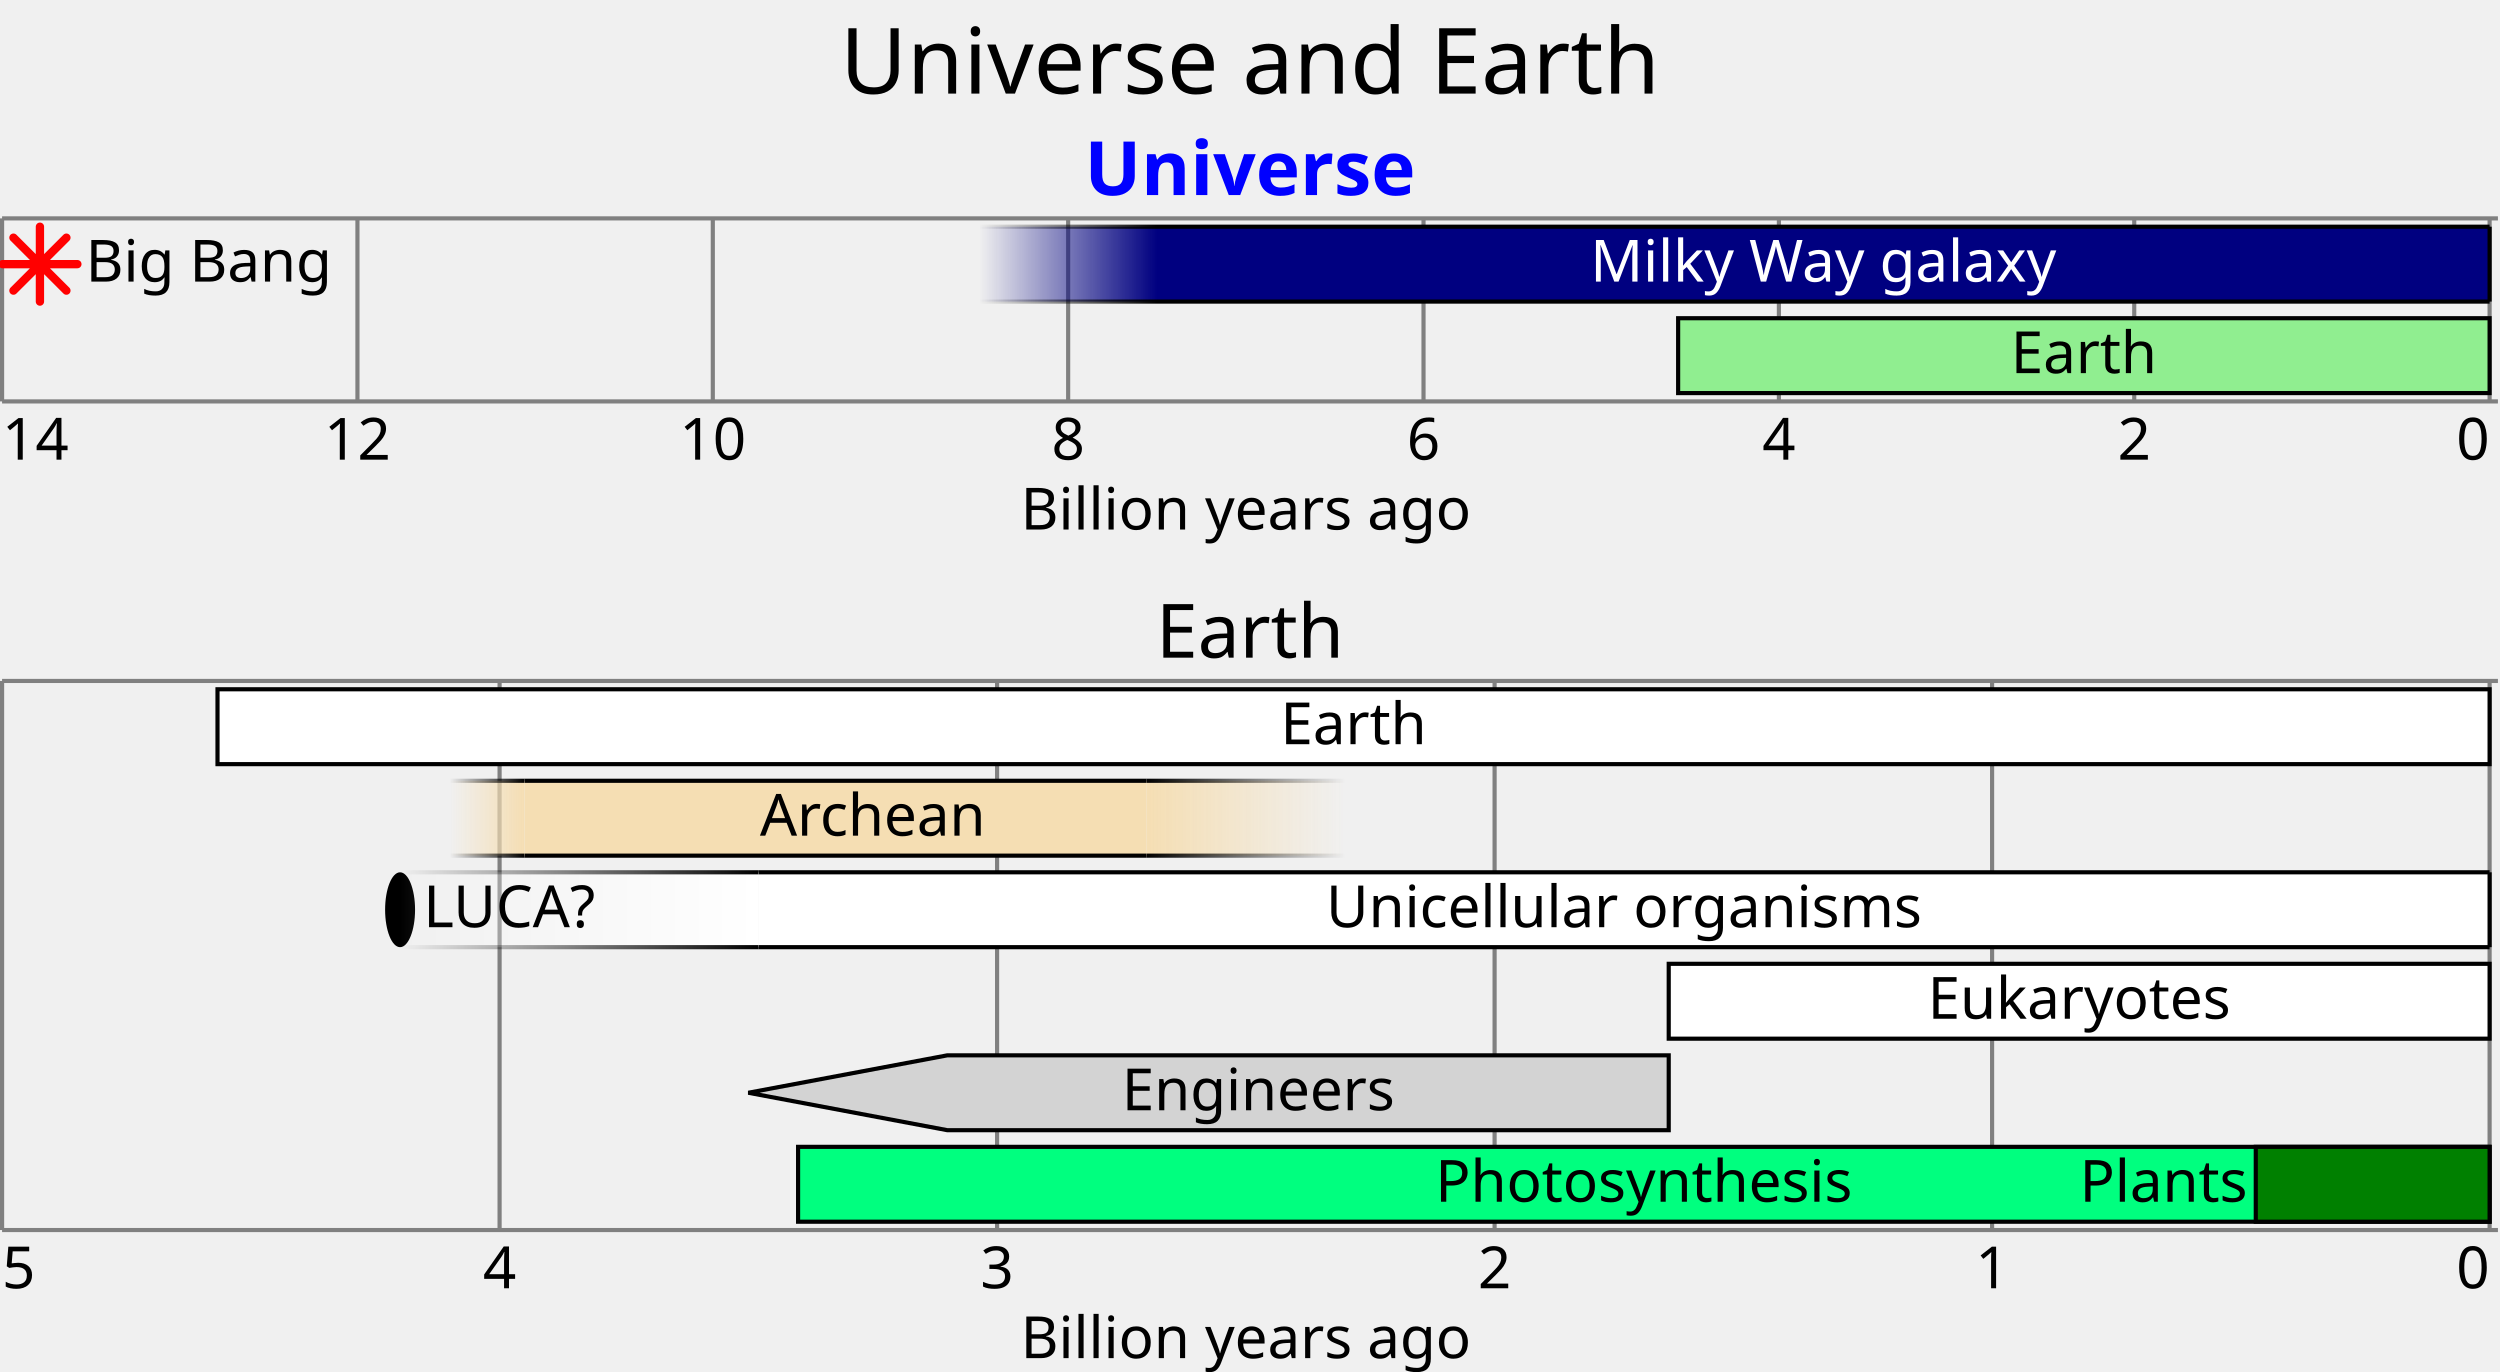
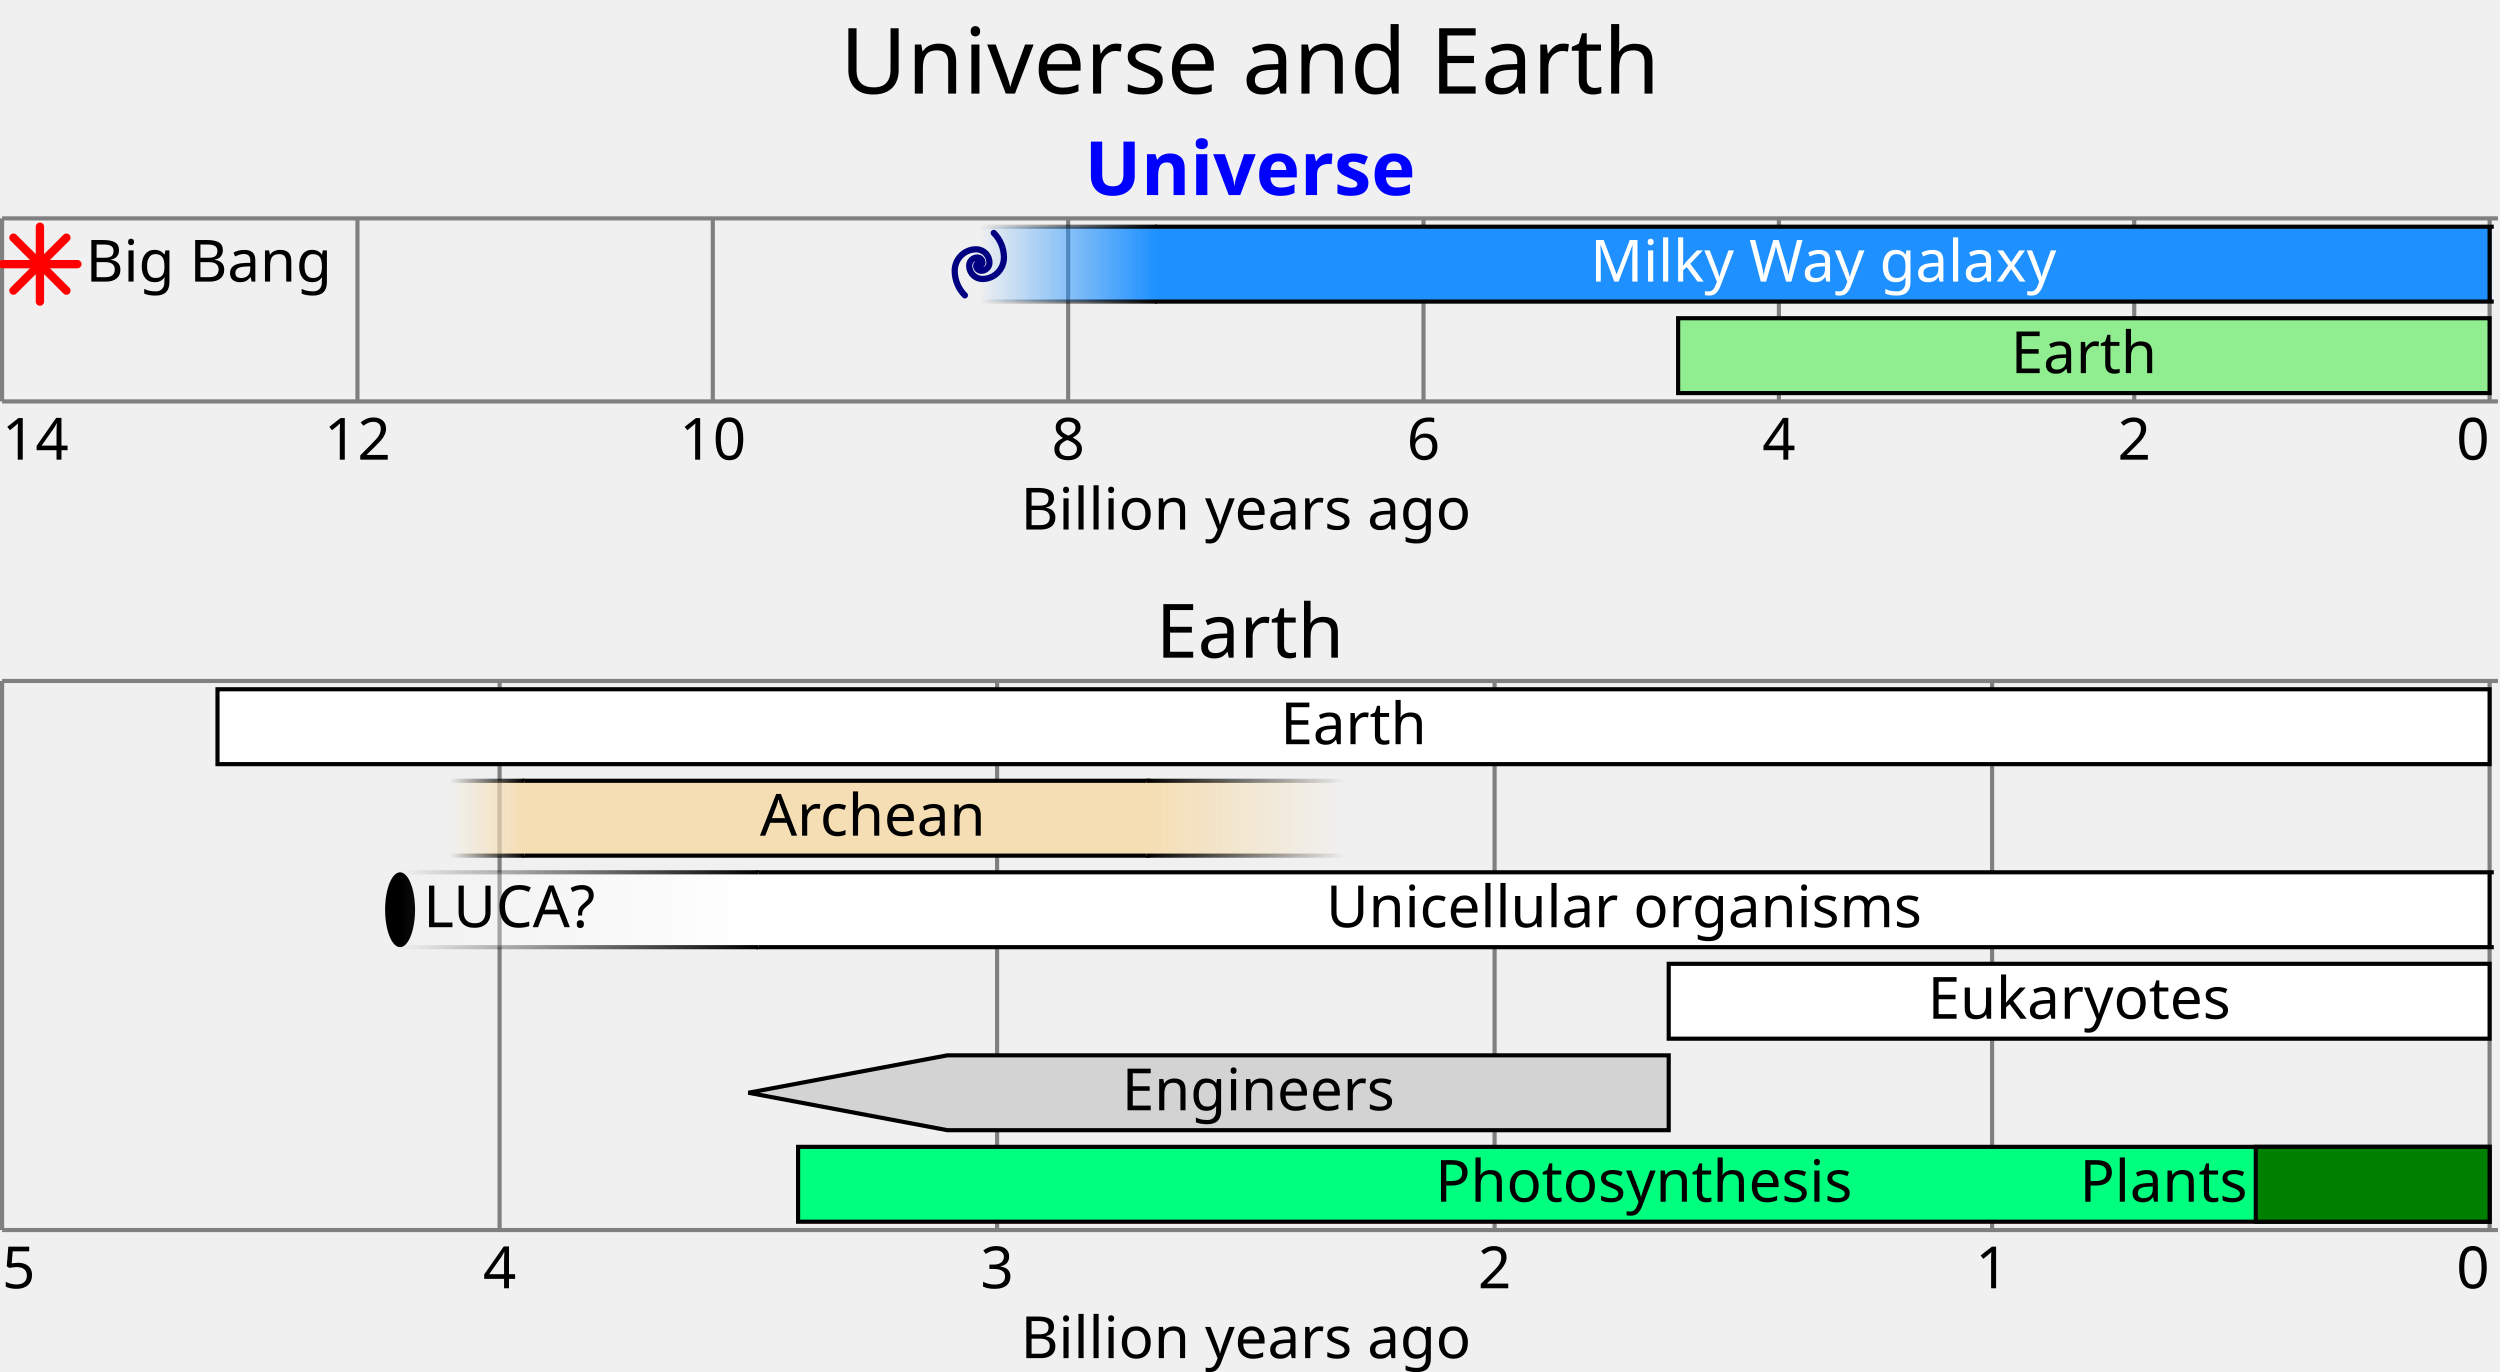
<svg xmlns="http://www.w3.org/2000/svg" width="601" height="329.800" viewBox="0 0 601 329.800" transform="translate(0.5, 0.5)">
  <g stroke="black" fill="white" font-family="sans-serif" font-size="14">
    <text x="300" y="22" stroke="none" fill="black" font-size="22" text-anchor="middle">Universe and Earth</text>
    <g transform="translate(0.0, 28.4)">
      <g stroke="black" fill="white" font-family="sans-serif" font-size="14">
        <text x="300" y="18" stroke="none" fill="blue" font-size="18" text-anchor="middle" font-weight="bold">Universe</text>
        <g>
          <path d="M 0 23.600 V 67.600 M 85.429 23.600 V 67.600 M 170.857 23.600 V 67.600 M 256.286 23.600 V 67.600 M 341.714 23.600 V 67.600 M 427.143 23.600 V 67.600 M 512.571 23.600 V 67.600 M 598 23.600 V 67.600 M 0 23.600 H 600 M 0 67.600 H 600" stroke="gray" />
          <g text-anchor="middle" stroke="none" fill="black">
            <text x="0" y="81.600" text-anchor="start">14</text>
            <text x="85.429" y="81.600">12</text>
            <text x="170.857" y="81.600">10</text>
            <text x="256.286" y="81.600">8</text>
            <text x="341.714" y="81.600">6</text>
            <text x="427.143" y="81.600">4</text>
            <text x="512.571" y="81.600">2</text>
            <text x="598" y="81.600" text-anchor="end">0</text>
            <text x="299" y="98.4">Billion years ago</text>
          </g>
        </g>
        <g>
          <path d="M 0.098 34.600 h 18 M 9.098 25.600 v 18 M 2.734 28.236 L 15.462 40.964 M 15.462 28.236 L 2.734 40.964" fill="none" stroke="red" stroke-width="2" stroke-linecap="round" />
          <g>
-             <rect x="277.643" y="25.600" width="320.357" height="18" stroke="none" fill="navy" />
-             <path d="M 277.643 25.600 H 598 m 0 18 H 277.643" stroke="black" />
+             <rect x="277.143" y="25.600" width="321.357" height="18" stroke="none" fill="dodgerblue" />
+             <path d="M 277.143 25.600 H 599 m 0 18 H 277.143" stroke="black" />
            <defs>
              <linearGradient id="id9">
-                 <stop offset="0" stop-color="navy" stop-opacity="0" />
-                 <stop offset="1" stop-color="navy" stop-opacity="1" />
+                 <stop offset="0" stop-color="dodgerblue" stop-opacity="0" />
+                 <stop offset="1" stop-color="dodgerblue" stop-opacity="1" />
              </linearGradient>
              <linearGradient id="id10">
                <stop offset="0" stop-color="black" stop-opacity="0" />
                <stop offset="1" stop-color="black" stop-opacity="1" />
              </linearGradient>
            </defs>
            <rect x="234.929" y="25.600" width="42.714" height="18" stroke="none" fill="url(#id9)" />
            <path d="M 234.929 25.600 H 277.643 m 0 18 H 234.929" stroke="url(#id10)" />
            <line x1="598" y1="25.600" x2="598" y2="43.600" stroke="black" />
          </g>
+           <path transform="translate(234.929, 34.600) scale(1.500) translate(-6,-6)" d="M8.316 1a5.553 5.553 0 0 1 1.629 3.94A3.443 3.443 0 0 1 6.5 8.378 2.127 2.127 0 0 1 4.375 6.25 1.315 1.315 0 0 1 5.69 4.936c.45 0 .813.365.812.813a.503.503 0 0 1-.147.355l-.71-.208a.502.502 0 0 0-.147.355c0 .449.363.813.812.813A1.315 1.315 0 0 0 7.625 5.75 2.127 2.127 0 0 0 5.5 3.622 3.443 3.443 0 0 0 2.055 7.06c0 1.538.622 2.93 1.629 3.939" fill="none" stroke="navy" stroke-width="1" stroke-linecap="round" />
          <g>
            <rect x="402.924" y="47.600" width="195.076" height="18" fill="lightgreen" />
          </g>
        </g>
        <g text-anchor="middle" stroke="none" fill="black">
          <text x="20.098" y="38.800" text-anchor="start">Big Bang</text>
          <text x="437.821" y="38.800" fill="white" text-anchor="middle">Milky Way galaxy</text>
          <text x="500.462" y="60.800" fill="black" text-anchor="middle">Earth</text>
        </g>
      </g>
    </g>
    <g transform="translate(0.0, 139.6)">
      <g stroke="black" fill="white" font-family="sans-serif" font-size="14">
        <text x="300" y="18" stroke="none" fill="black" font-size="18" text-anchor="middle">Earth</text>
        <g>
          <path d="M 0 23.600 V 155.600 M 119.600 23.600 V 155.600 M 239.200 23.600 V 155.600 M 358.800 23.600 V 155.600 M 478.400 23.600 V 155.600 M 598 23.600 V 155.600 M 0 23.600 H 600 M 0 155.600 H 600" stroke="gray" />
          <g text-anchor="middle" stroke="none" fill="black">
            <text x="0" y="169.600" text-anchor="start">5</text>
            <text x="119.600" y="169.600">4</text>
            <text x="239.200" y="169.600">3</text>
            <text x="358.800" y="169.600">2</text>
            <text x="478.400" y="169.600">1</text>
            <text x="598" y="169.600" text-anchor="end">0</text>
            <text x="299" y="186.4">Billion years ago</text>
          </g>
        </g>
        <g>
          <g>
            <rect x="51.787" y="25.600" width="546.213" height="18" fill="white" />
          </g>
          <g>
-             <rect x="125.58" y="47.600" width="149.500" height="18" stroke="none" fill="wheat" />
-             <path d="M 125.580 47.600 H 275.080 m 0 18 H 125.580" stroke="black" />
+             <rect x="125.08" y="47.600" width="150.500" height="18" stroke="none" fill="wheat" />
+             <path d="M 125.080 47.600 H 276.080 m 0 18 H 125.080" stroke="black" />
            <defs>
              <linearGradient id="id11">
                <stop offset="0" stop-color="wheat" stop-opacity="0" />
                <stop offset="1" stop-color="wheat" stop-opacity="1" />
              </linearGradient>
              <linearGradient id="id12">
                <stop offset="0" stop-color="black" stop-opacity="0" />
                <stop offset="1" stop-color="black" stop-opacity="1" />
              </linearGradient>
            </defs>
            <rect x="107.64" y="47.600" width="17.940" height="18" stroke="none" fill="url(#id11)" />
            <path d="M 107.640 47.600 H 125.580 m 0 18 H 107.640" stroke="url(#id12)" />
            <defs>
              <linearGradient id="id13">
                <stop offset="0" stop-color="wheat" stop-opacity="1" />
                <stop offset="1" stop-color="wheat" stop-opacity="0" />
              </linearGradient>
              <linearGradient id="id14">
                <stop offset="0" stop-color="black" stop-opacity="1" />
                <stop offset="1" stop-color="black" stop-opacity="0" />
              </linearGradient>
            </defs>
            <rect x="275.080" y="47.600" width="47.840" height="18" stroke="none" fill="url(#id13)" />
            <path d="M 275.080 47.600 H 322.920 m 0 18 H 275.080" stroke="url(#id14)" />
          </g>
          <ellipse cx="95.680" cy="78.600" rx="3.6" ry="9.0" fill="black" stroke="none" />
          <g>
-             <rect x="181.792" y="69.600" width="416.208" height="18" stroke="none" fill="white" />
-             <path d="M 181.792 69.600 H 598 m 0 18 H 181.792" stroke="black" />
+             <rect x="181.292" y="69.600" width="417.208" height="18" stroke="none" fill="white" />
+             <path d="M 181.292 69.600 H 599 m 0 18 H 181.292" stroke="black" />
            <defs>
              <linearGradient id="id15">
                <stop offset="0" stop-color="white" stop-opacity="0" />
                <stop offset="1" stop-color="white" stop-opacity="1" />
              </linearGradient>
              <linearGradient id="id16">
                <stop offset="0" stop-color="black" stop-opacity="0" />
                <stop offset="1" stop-color="black" stop-opacity="1" />
              </linearGradient>
            </defs>
            <rect x="95.68" y="69.600" width="86.112" height="18" stroke="none" fill="url(#id15)" />
            <path d="M 95.680 69.600 H 181.792 m 0 18 H 95.680" stroke="url(#id16)" />
            <line x1="598" y1="69.600" x2="598" y2="87.600" stroke="black" />
          </g>
          <g>
            <rect x="400.660" y="91.600" width="197.340" height="18" fill="white" />
          </g>
          <g>
            <path d="M 227.240 113.600 L 179.400 122.600 227.240 131.600 H 400.660 L 400.660 122.600 400.660 113.600 Z" fill="lightgray" />
          </g>
          <g>
            <rect x="191.360" y="135.600" width="406.640" height="18" fill="springgreen" />
          </g>
          <g>
            <rect x="541.788" y="135.600" width="56.212" height="18" fill="green" />
          </g>
        </g>
        <g text-anchor="middle" stroke="none" fill="black">
          <text x="324.893" y="38.800" fill="black" text-anchor="middle">Earth</text>
          <text x="209.300" y="60.800" fill="black" text-anchor="middle">Archean</text>
          <text x="101.280" y="82.800" text-anchor="start">LUCA?</text>
          <text x="389.896" y="82.800" fill="black" text-anchor="middle">Unicellular organisms</text>
          <text x="499.330" y="104.800" fill="black" text-anchor="middle">Eukaryotes</text>
          <text x="301.990" y="126.800" fill="black" text-anchor="middle">Engineers</text>
          <text x="394.680" y="148.800" fill="black" text-anchor="middle">Photosynthesis</text>
          <text x="539.788" y="148.800" fill="black" text-anchor="end">Plants</text>
        </g>
      </g>
    </g>
  </g>
</svg>
